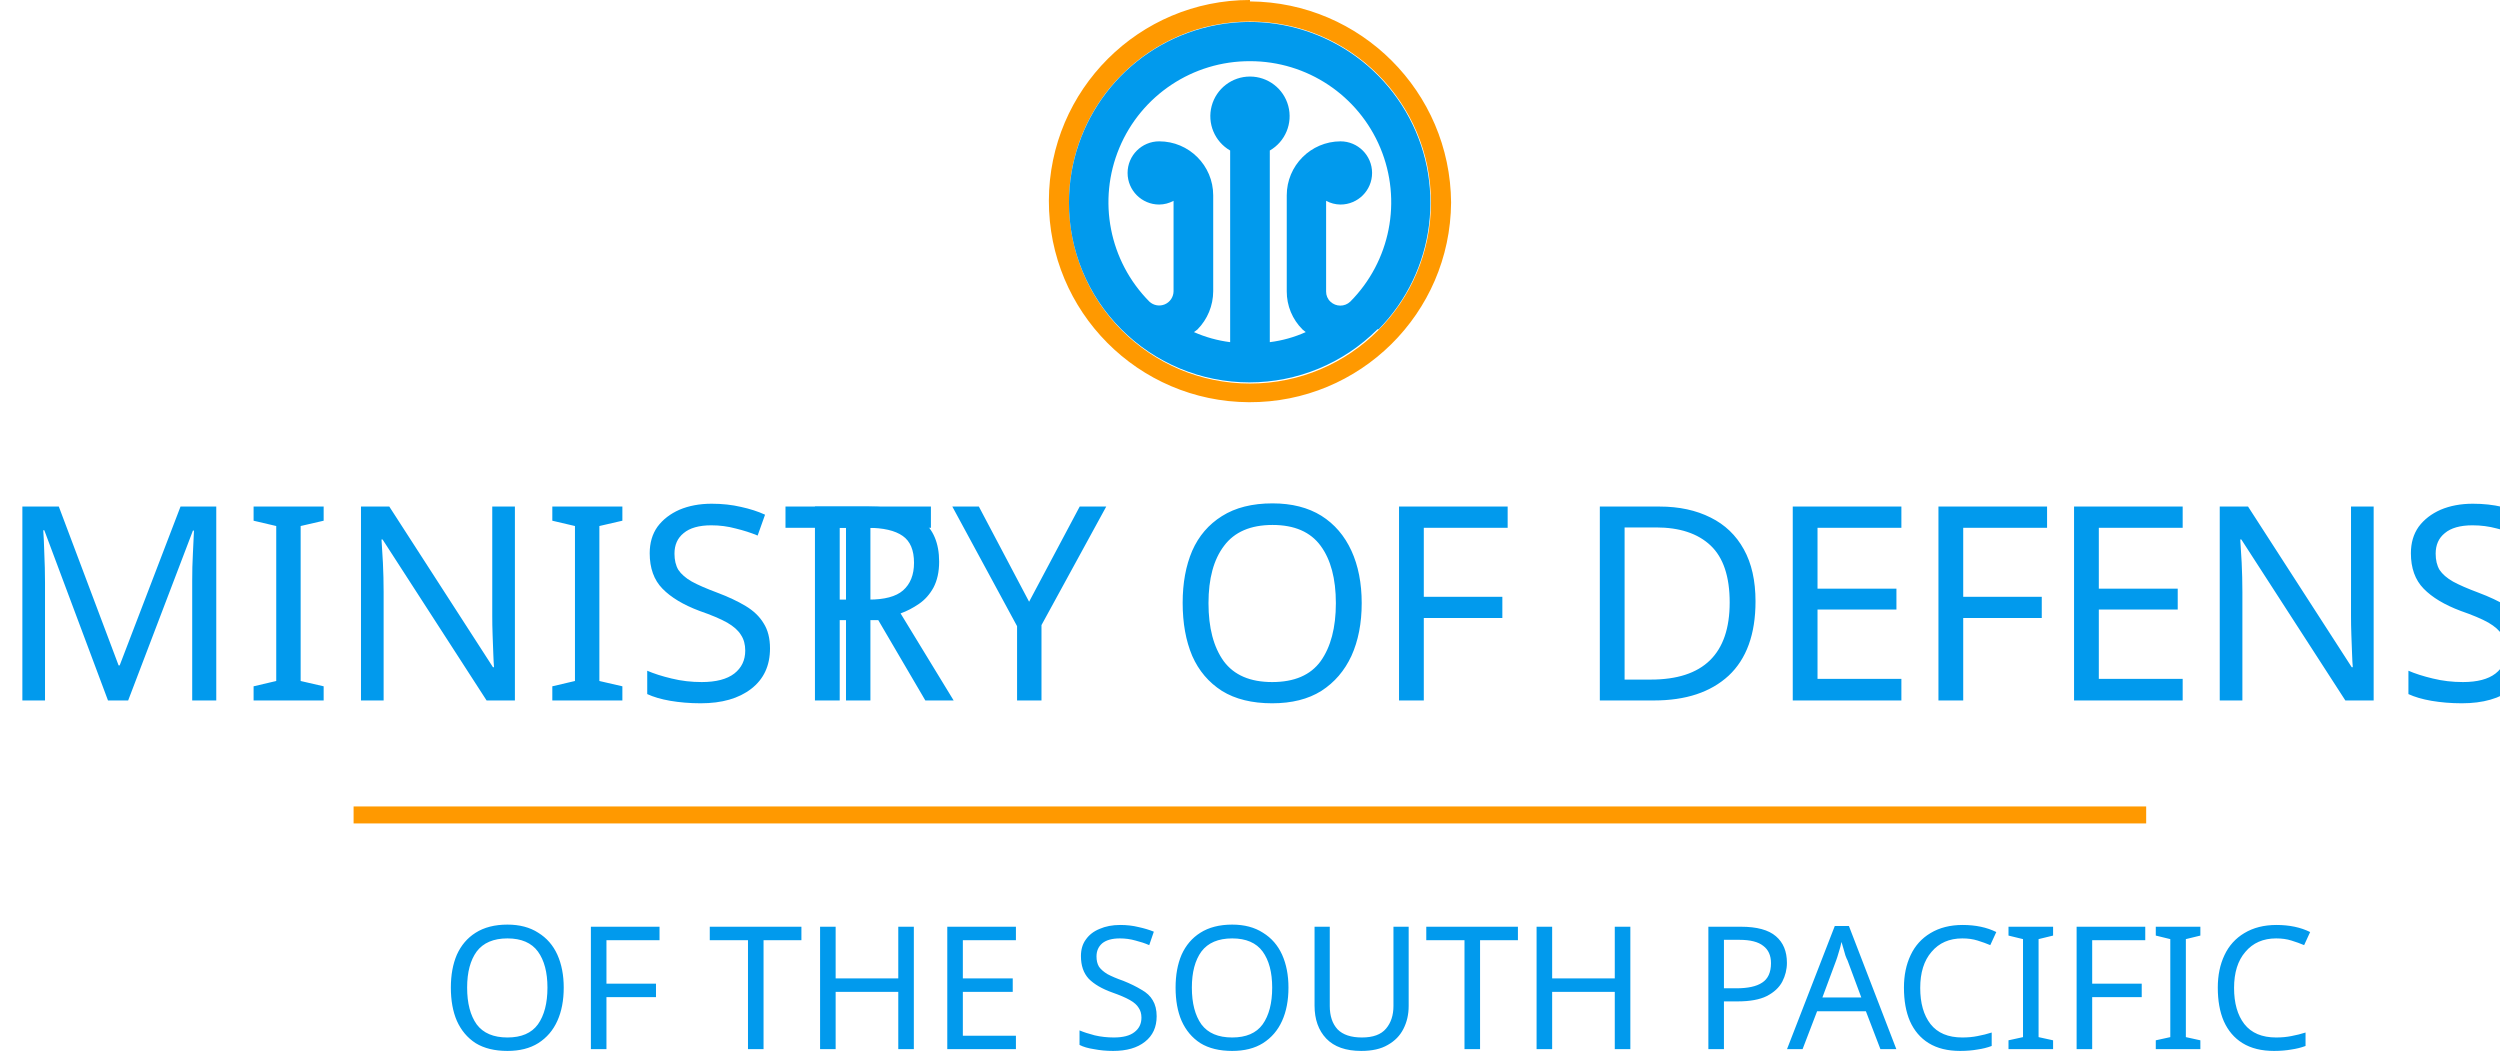
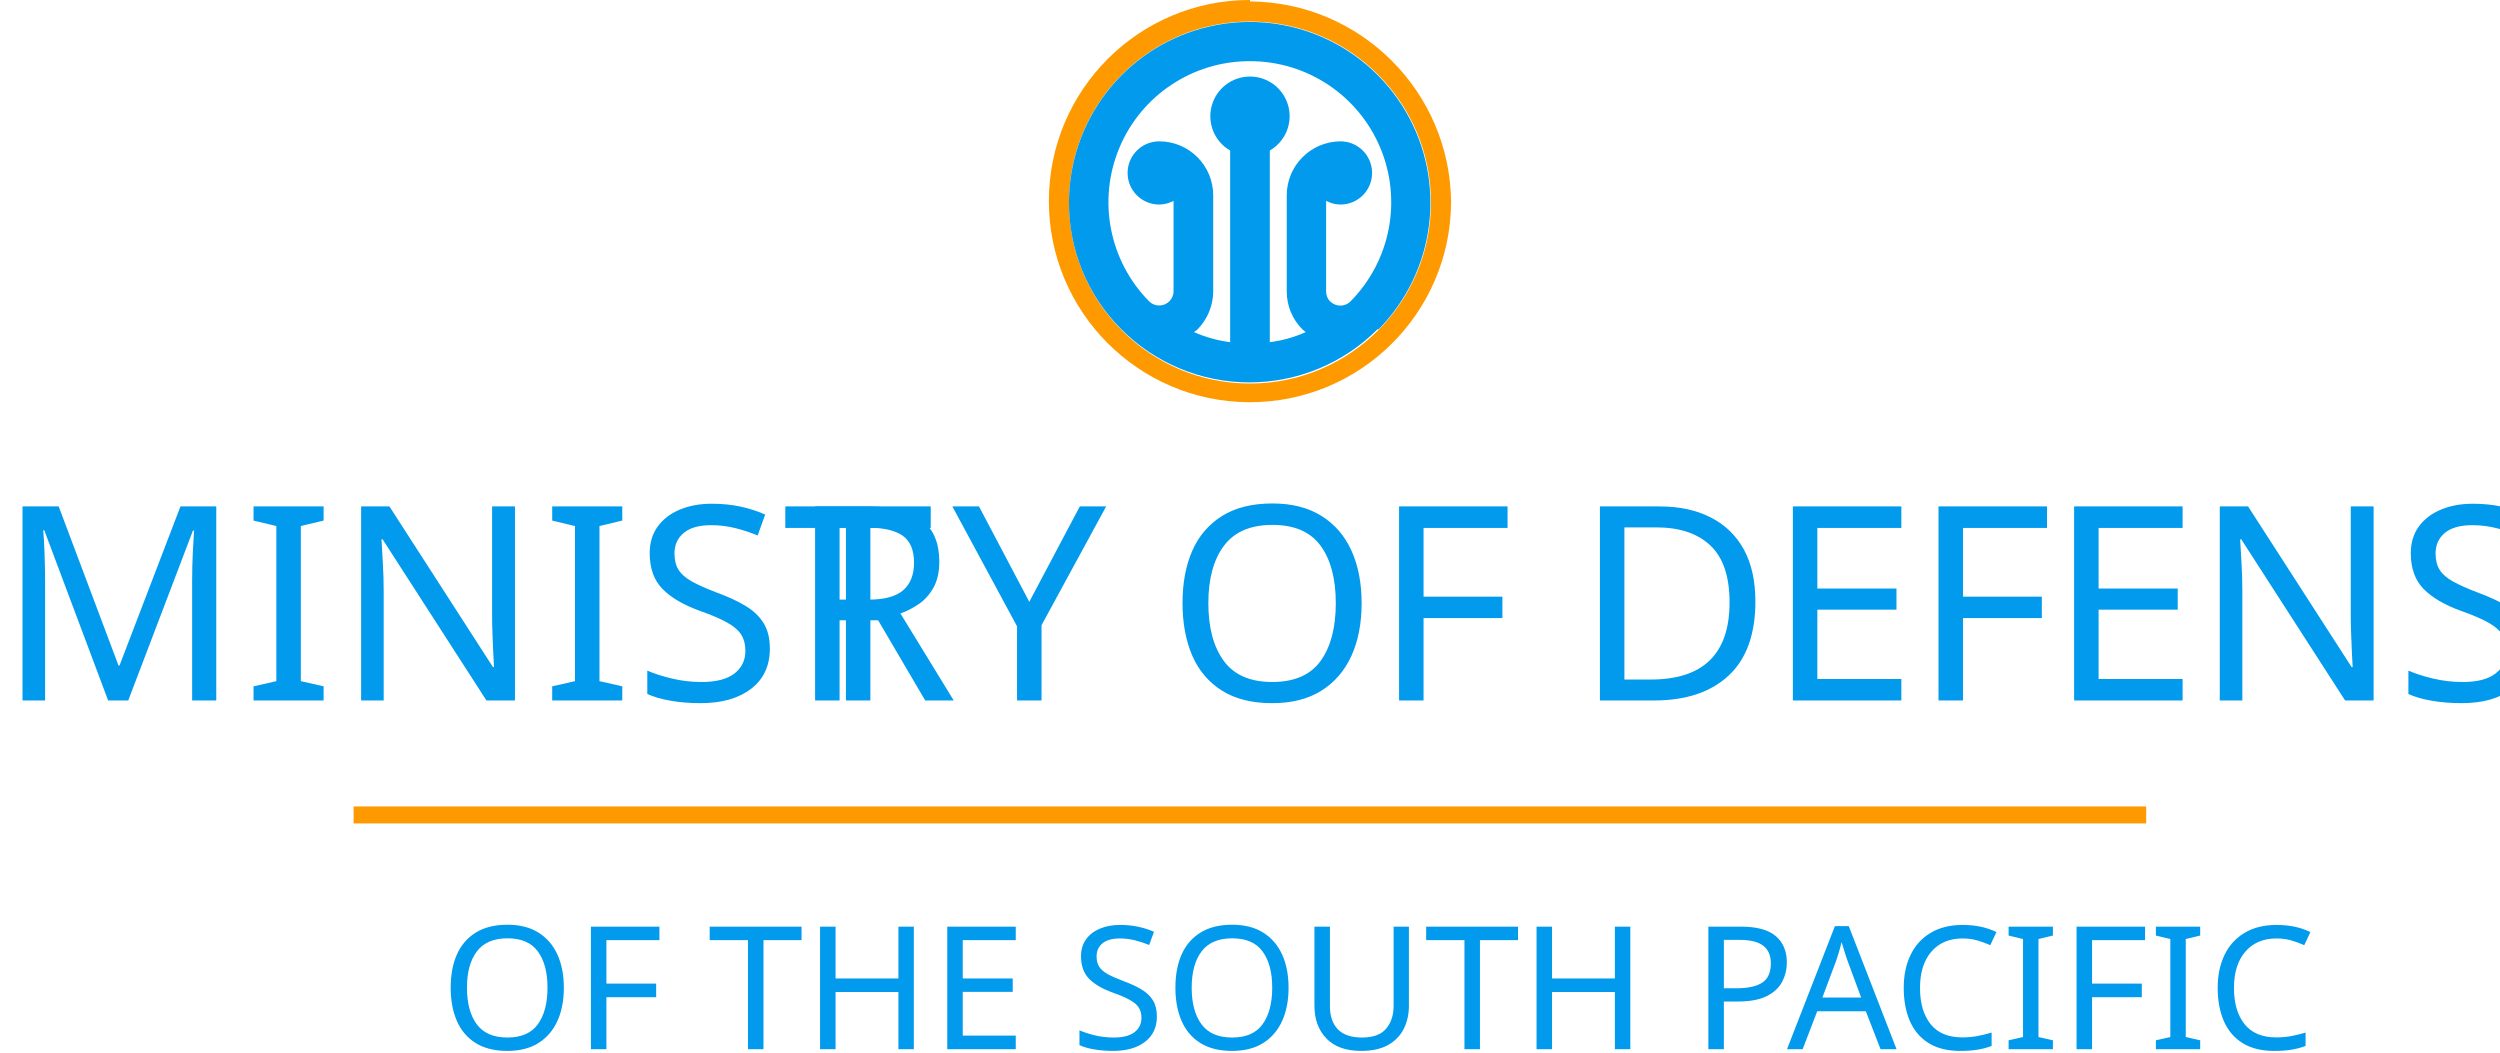
- <svg xmlns="http://www.w3.org/2000/svg" viewBox="0 0 110.399 46.484" version="1.1" id="svg1795" width="110.399" height="46.484">
+ <svg xmlns="http://www.w3.org/2000/svg" viewBox="0 0 551.994 232.421" version="1.1" id="svg1795" width="551.994" height="232.421">
  <defs id="defs1713">
    <style id="style1711">.cls-1{font-size:12px;font-family:Semplicita-Medium, Semplicità;font-weight:500;}.cls-1,.cls-10,.cls-6{fill:#019aed;}.cls-2{letter-spacing:-0.02em;}.cls-3{letter-spacing:-0.1em;}.cls-4{letter-spacing:-0.03em;}.cls-5{letter-spacing:0em;}.cls-6{font-size:7.58px;font-family:Semplicita-Light, Semplicità;font-weight:300;}.cls-7{letter-spacing:-0.07em;}.cls-8{letter-spacing:-0.02em;}.cls-9{fill:#f90;}</style>
  </defs>
  <g id="Layer_2" data-name="Layer 2" transform="translate(-25.37559,-21.17749)">
-     <text class="cls-1" id="text1729" y="52.11" x="25.208">MINIST<tspan class="cls-2" x="60.208" y="52.11" id="tspan1717">RY OF DEFENSE</tspan>
+     <text class="cls-1" id="text1729" y="175.84" x="24.536" style="font-style:normal;font-variant:normal;font-weight:500;font-stretch:normal;font-size:60px;font-family:Semplicità;-inkscape-font-specification:'Semplicità, Medium';font-variant-ligatures:normal;font-variant-caps:normal;font-variant-numeric:normal;font-variant-east-asian:normal;fill:#019aed;stroke-width:1">MINIST<tspan class="cls-2" x="199.536" y="175.84" id="tspan1717" style="font-style:normal;font-variant:normal;font-weight:500;font-stretch:normal;font-size:60px;font-family:Semplicità;-inkscape-font-specification:'Semplicità, Medium';font-variant-ligatures:normal;font-variant-caps:normal;font-variant-numeric:normal;font-variant-east-asian:normal;stroke-width:0.2">RY OF DEFENSE</tspan>
    </text>
-     <text class="cls-6" id="text1737" x="44.815" y="67.51" style="font-style:normal;font-variant:normal;font-weight:300;font-stretch:normal;font-size:7.58px;font-family:Semplicità;-inkscape-font-specification:'Semplicità, Light';font-variant-ligatures:normal;font-variant-caps:normal;font-variant-numeric:normal;font-variant-east-asian:normal;fill:#019aed">
-       <tspan id="tspan7648" x="44.815" y="67.51">OF THE SOUTH PACIFIC</tspan>
+     <text class="cls-6" id="text1737" x="122.575" y="252.84" style="font-style:normal;font-variant:normal;font-weight:300;font-stretch:normal;font-size:37.9px;font-family:Semplicità;-inkscape-font-specification:'Semplicità, Light';font-variant-ligatures:normal;font-variant-caps:normal;font-variant-numeric:normal;font-variant-east-asian:normal;fill:#019aed;stroke-width:1">
+       <tspan id="tspan7648" x="122.575" y="252.84" style="stroke-width:1">OF THE SOUTH PACIFIC</tspan>
    </text>
-     <g id="g1102" transform="matrix(1.268712,0,0,1.268712,-36.103,-0.1374966)" style="stroke-width:0.788">
-       <path class="cls-1" d="m 91.965,17.55 a 6.3,6.3 0 1 1 -6.3,6.3 6.3,6.3 0 0 1 6.3,-6.3 m 0,-0.75 a 7,7 0 1 0 7,7.05 7.05,7.05 0 0 0 -7,-7 z" id="path826" style="fill:#ff9900;stroke-width:0.788" />
-       <path class="cls-4" d="m 96.445,28.26 a 6.29,6.29 0 1 0 -10.78,-4.41 6.21,6.21 0 0 0 1.82,4.41 v 0 0 a 6.3,6.3 0 0 0 8.92,0 v 0 z m -4.48,-9.33 a 4.91,4.91 0 0 1 3.49,8.37 0.5,0.5 0 0 1 -0.69,0 0.47,0.47 0 0 1 -0.15,-0.35 v -3.16 a 1.06,1.06 0 0 0 0.5,0.13 1.1,1.1 0 1 0 0,-2.2 1.88,1.88 0 0 0 -1.87,1.88 v 3.34 a 1.86,1.86 0 0 0 0.55,1.33 l 0.11,0.09 a 4.38,4.38 0 0 1 -1.25,0.35 v -6.67 a 1.38,1.38 0 1 0 -1.38,0 v 6.67 a 4.54,4.54 0 0 1 -1.26,-0.35 l 0.12,-0.09 a 1.9,1.9 0 0 0 0.55,-1.33 v -3.34 a 1.88,1.88 0 0 0 -1.88,-1.88 1.1,1.1 0 1 0 0,2.2 1.06,1.06 0 0 0 0.5,-0.13 v 3.15 a 0.5,0.5 0 0 1 -0.84,0.36 4.91,4.91 0 0 1 3.5,-8.37 z" id="path836" style="fill:#019aed;stroke-width:0.788" />
+     <g id="g1102" transform="matrix(6.343558,0,0,6.343558,-282.0174,-85.39745)" style="stroke-width:0.158">
+       <path class="cls-1" d="m 91.965,17.55 a 6.3,6.3 0 1 1 -6.3,6.3 6.3,6.3 0 0 1 6.3,-6.3 m 0,-0.75 a 7,7 0 1 0 7,7.05 7.05,7.05 0 0 0 -7,-7 z" id="path826" style="fill:#ff9900;stroke-width:0.158" />
+       <path class="cls-4" d="m 96.445,28.26 a 6.29,6.29 0 1 0 -10.78,-4.41 6.21,6.21 0 0 0 1.82,4.41 v 0 0 a 6.3,6.3 0 0 0 8.92,0 v 0 z m -4.48,-9.33 a 4.91,4.91 0 0 1 3.49,8.37 0.5,0.5 0 0 1 -0.69,0 0.47,0.47 0 0 1 -0.15,-0.35 v -3.16 a 1.06,1.06 0 0 0 0.5,0.13 1.1,1.1 0 1 0 0,-2.2 1.88,1.88 0 0 0 -1.87,1.88 v 3.34 a 1.86,1.86 0 0 0 0.55,1.33 l 0.11,0.09 a 4.38,4.38 0 0 1 -1.25,0.35 v -6.67 a 1.38,1.38 0 1 0 -1.38,0 v 6.67 a 4.54,4.54 0 0 1 -1.26,-0.35 l 0.12,-0.09 a 1.9,1.9 0 0 0 0.55,-1.33 v -3.34 a 1.88,1.88 0 0 0 -1.88,-1.88 1.1,1.1 0 1 0 0,2.2 1.06,1.06 0 0 0 0.5,-0.13 v 3.15 a 0.5,0.5 0 0 1 -0.84,0.36 4.91,4.91 0 0 1 3.5,-8.37 z" id="path836" style="fill:#019aed;stroke-width:0.158" />
    </g>
-     <rect class="cls-9" x="40.99" y="56.79" width="79.16" height="0.75" id="rect1739" />
+     <rect class="cls-9" x="103.448" y="199.24" width="395.8" height="3.75" id="rect1739" style="stroke-width:1" />
  </g>
</svg>
